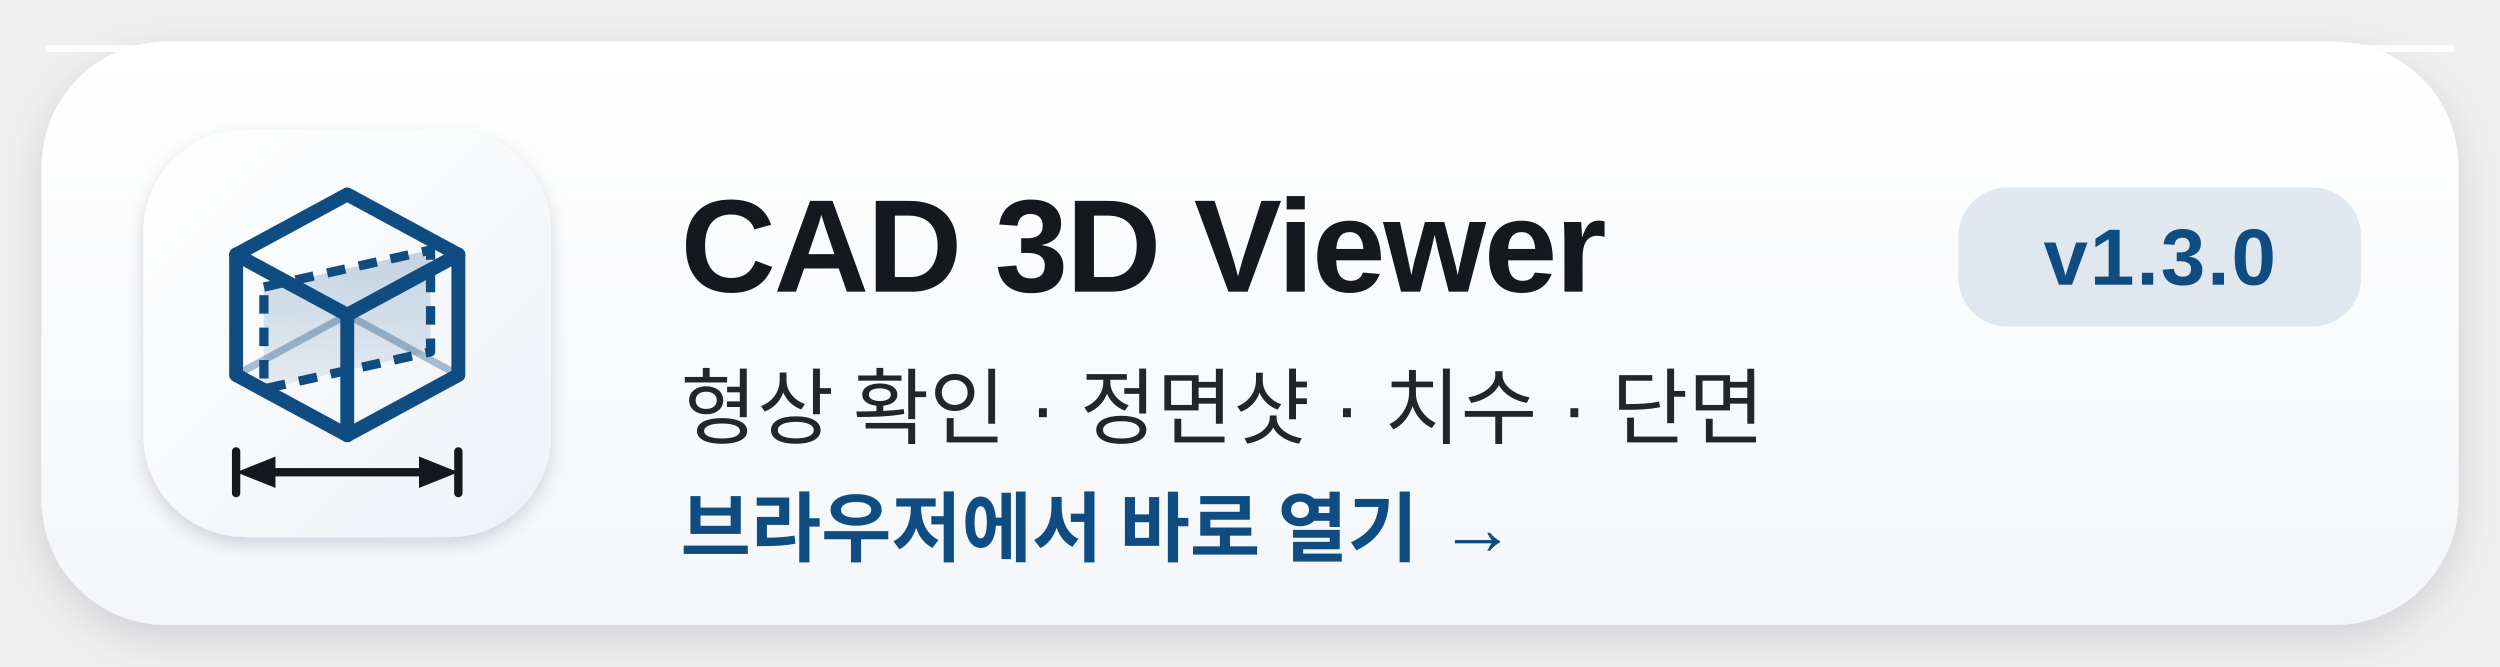
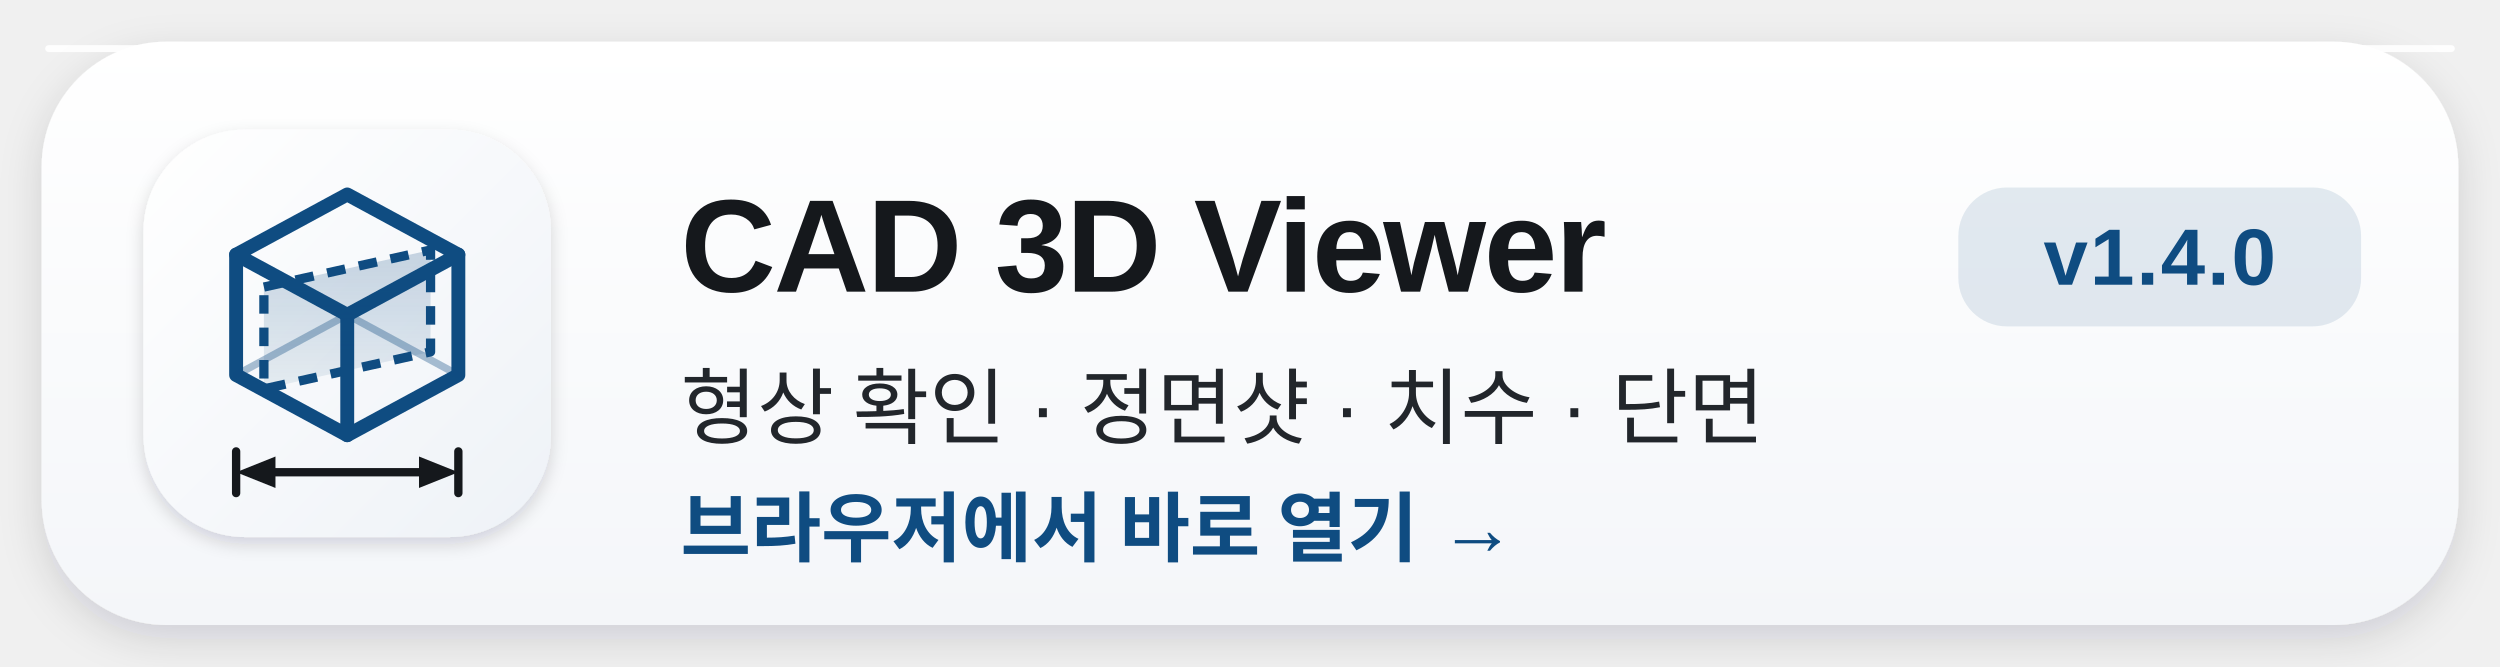
- <svg xmlns="http://www.w3.org/2000/svg" viewBox="0 0 360 96" width="360" height="96" role="img" aria-label="CAD 3D Viewer v1.3.0">
+ <svg xmlns="http://www.w3.org/2000/svg" viewBox="0 0 360 96" width="360" height="96" role="img" aria-label="CAD 3D Viewer v1.4.0">
  <defs>
    <linearGradient id="panel" x1="0" y1="0" x2="0" y2="1">
      <stop offset="0" stop-color="#ffffff" />
      <stop offset="1" stop-color="#f4f6f9" />
    </linearGradient>
    <linearGradient id="bg" x1="0" y1="0" x2="1" y2="1">
      <stop offset="0" stop-color="#ffffff" />
      <stop offset="1" stop-color="#eef2f7" />
    </linearGradient>
    <linearGradient id="cut" x1="0" y1="0" x2="0" y2="1">
      <stop offset="0" stop-color="#0f4c81" stop-opacity=".22" />
      <stop offset="1" stop-color="#0f4c81" stop-opacity=".08" />
    </linearGradient>
    <filter id="sh" x="-5%" y="-10%" width="110%" height="130%">
      <feDropShadow dx="0" dy="2" stdDeviation="3" flood-color="#181f2a" flood-opacity=".14" />
    </filter>
    <filter id="sh2" x="-10%" y="-10%" width="120%" height="130%">
      <feDropShadow dx="0" dy="1.5" stdDeviation="1.8" flood-color="#181f2a" flood-opacity=".16" />
    </filter>
  </defs>
  <rect x="6" y="6" width="348" height="84" rx="18" fill="url(#panel)" filter="url(#sh)" />
  <rect x="6.5" y="6.5" width="347" height="1" rx=".5" fill="#ffffff" opacity=".9" />
  <g transform="translate(18 16) scale(0.6667)">
    <rect x="4" y="4" width="88" height="88" rx="22" fill="url(#bg)" filter="url(#sh2)" />
    <g fill="none" stroke="#0f4c81" stroke-width="3" stroke-linejoin="round" stroke-linecap="round">
      <path d="M48 18 L72 31 L48 44 L24 31 Z" />
      <path d="M24 31 V57 L48 70 V44" />
      <path d="M72 31 V57 L48 70" />
      <path d="M24 57 L48 44 L72 57" stroke-width="1.6" stroke-opacity=".35" />
    </g>
    <path d="M30 38 L66 30 L66 52 L30 60 Z" fill="url(#cut)" stroke="#0f4c81" stroke-width="2" stroke-dasharray="4 3" stroke-linejoin="round" />
    <g fill="none" stroke="#15181c" stroke-width="1.8" stroke-linecap="round">
      <path d="M31 78 H65" />
      <path d="M24 73.5 V82.5 M72 73.5 V82.5" />
    </g>
    <path d="M24 78 L32.5 74.6 V81.4 Z M72 78 L63.5 74.6 V81.4 Z" fill="#15181c" />
  </g>
  <g font-family="'Pretendard Variable',Pretendard,'Noto Sans KR','Malgun Gothic','Segoe UI',Arial,sans-serif">
    <text x="98" y="42" font-size="19" font-weight="700" fill="#15181c" letter-spacing="-0.3">CAD 3D Viewer</text>
    <text x="98" y="63" font-size="12" font-weight="500" fill="#22262b">형상 확인 · 정면샷 · 치수 · 단면</text>
    <rect x="282.0" y="27" width="58.0" height="20" rx="7" fill="#0f4c81" fill-opacity=".11" />
-     <text x="311.0" y="41" font-size="11.5" font-weight="600" fill="#0f4c81" text-anchor="middle" letter-spacing=".3">v1.3.0</text>
+     <text x="311.0" y="41" font-size="11.5" font-weight="600" fill="#0f4c81" text-anchor="middle" letter-spacing=".3">v1.4.0</text>
    <text x="98" y="80" font-size="11" font-weight="600" fill="#0f4c81">브라우저에서 바로 열기 →</text>
  </g>
</svg>
